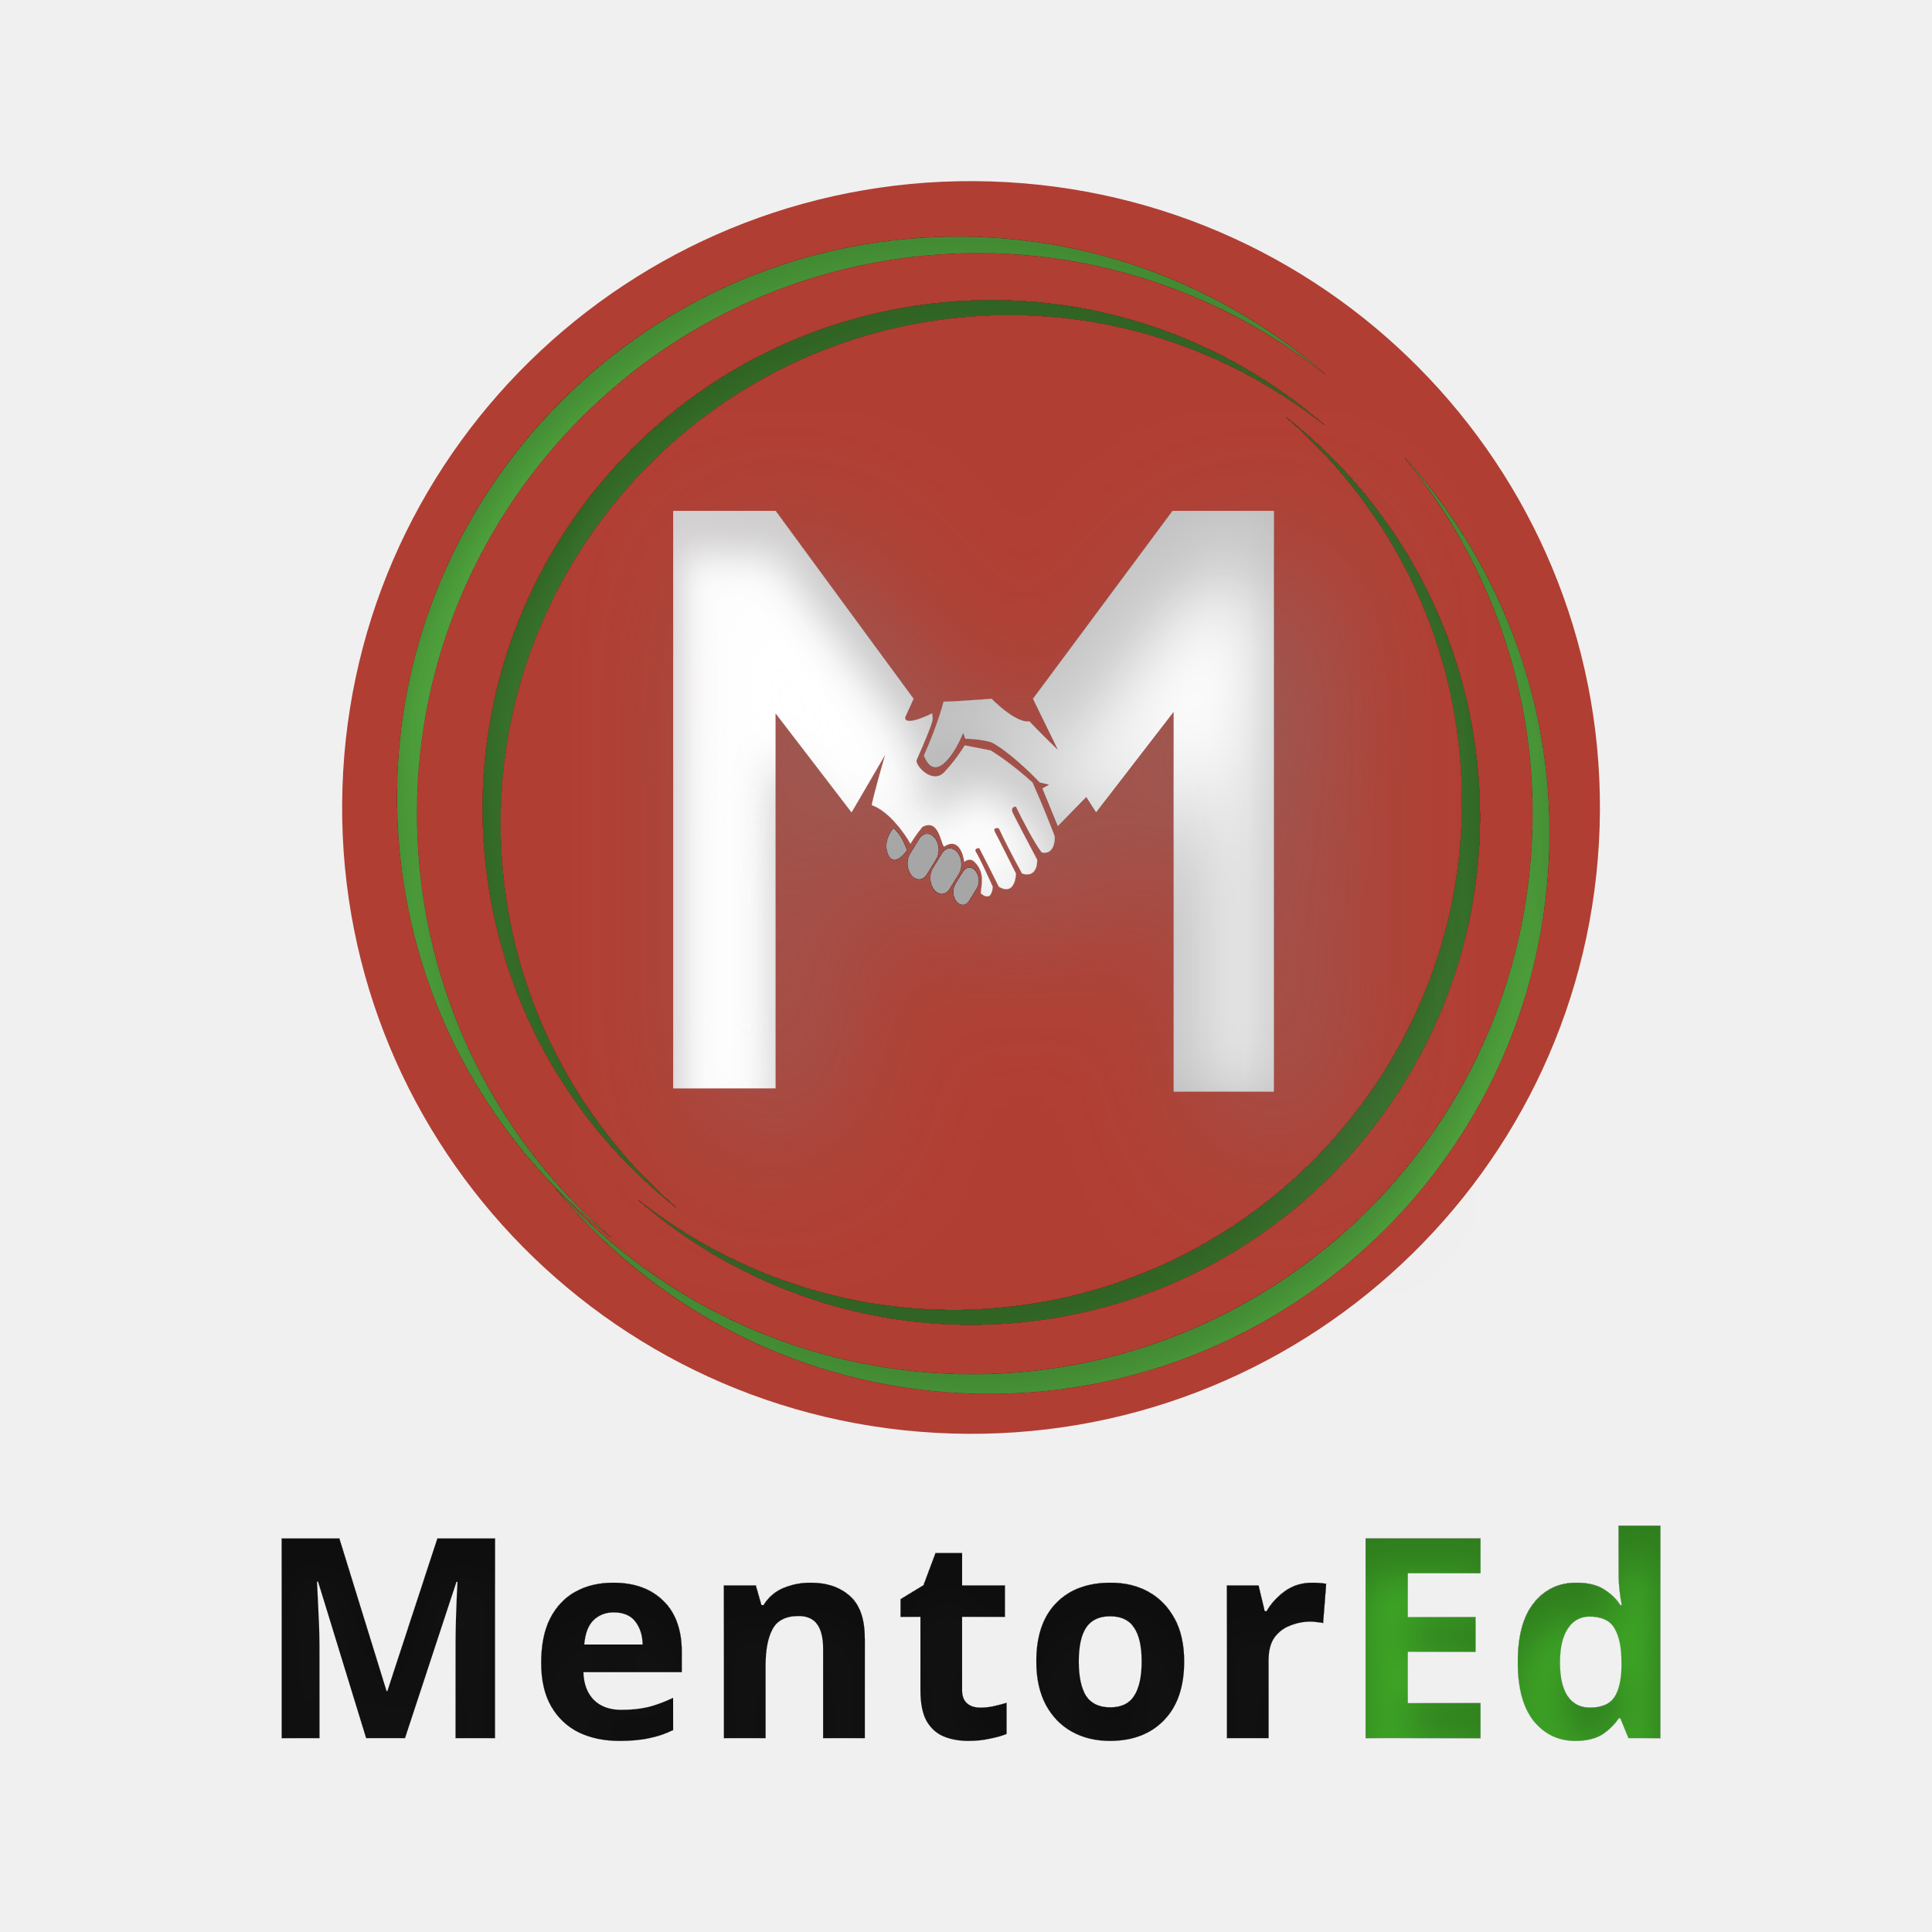
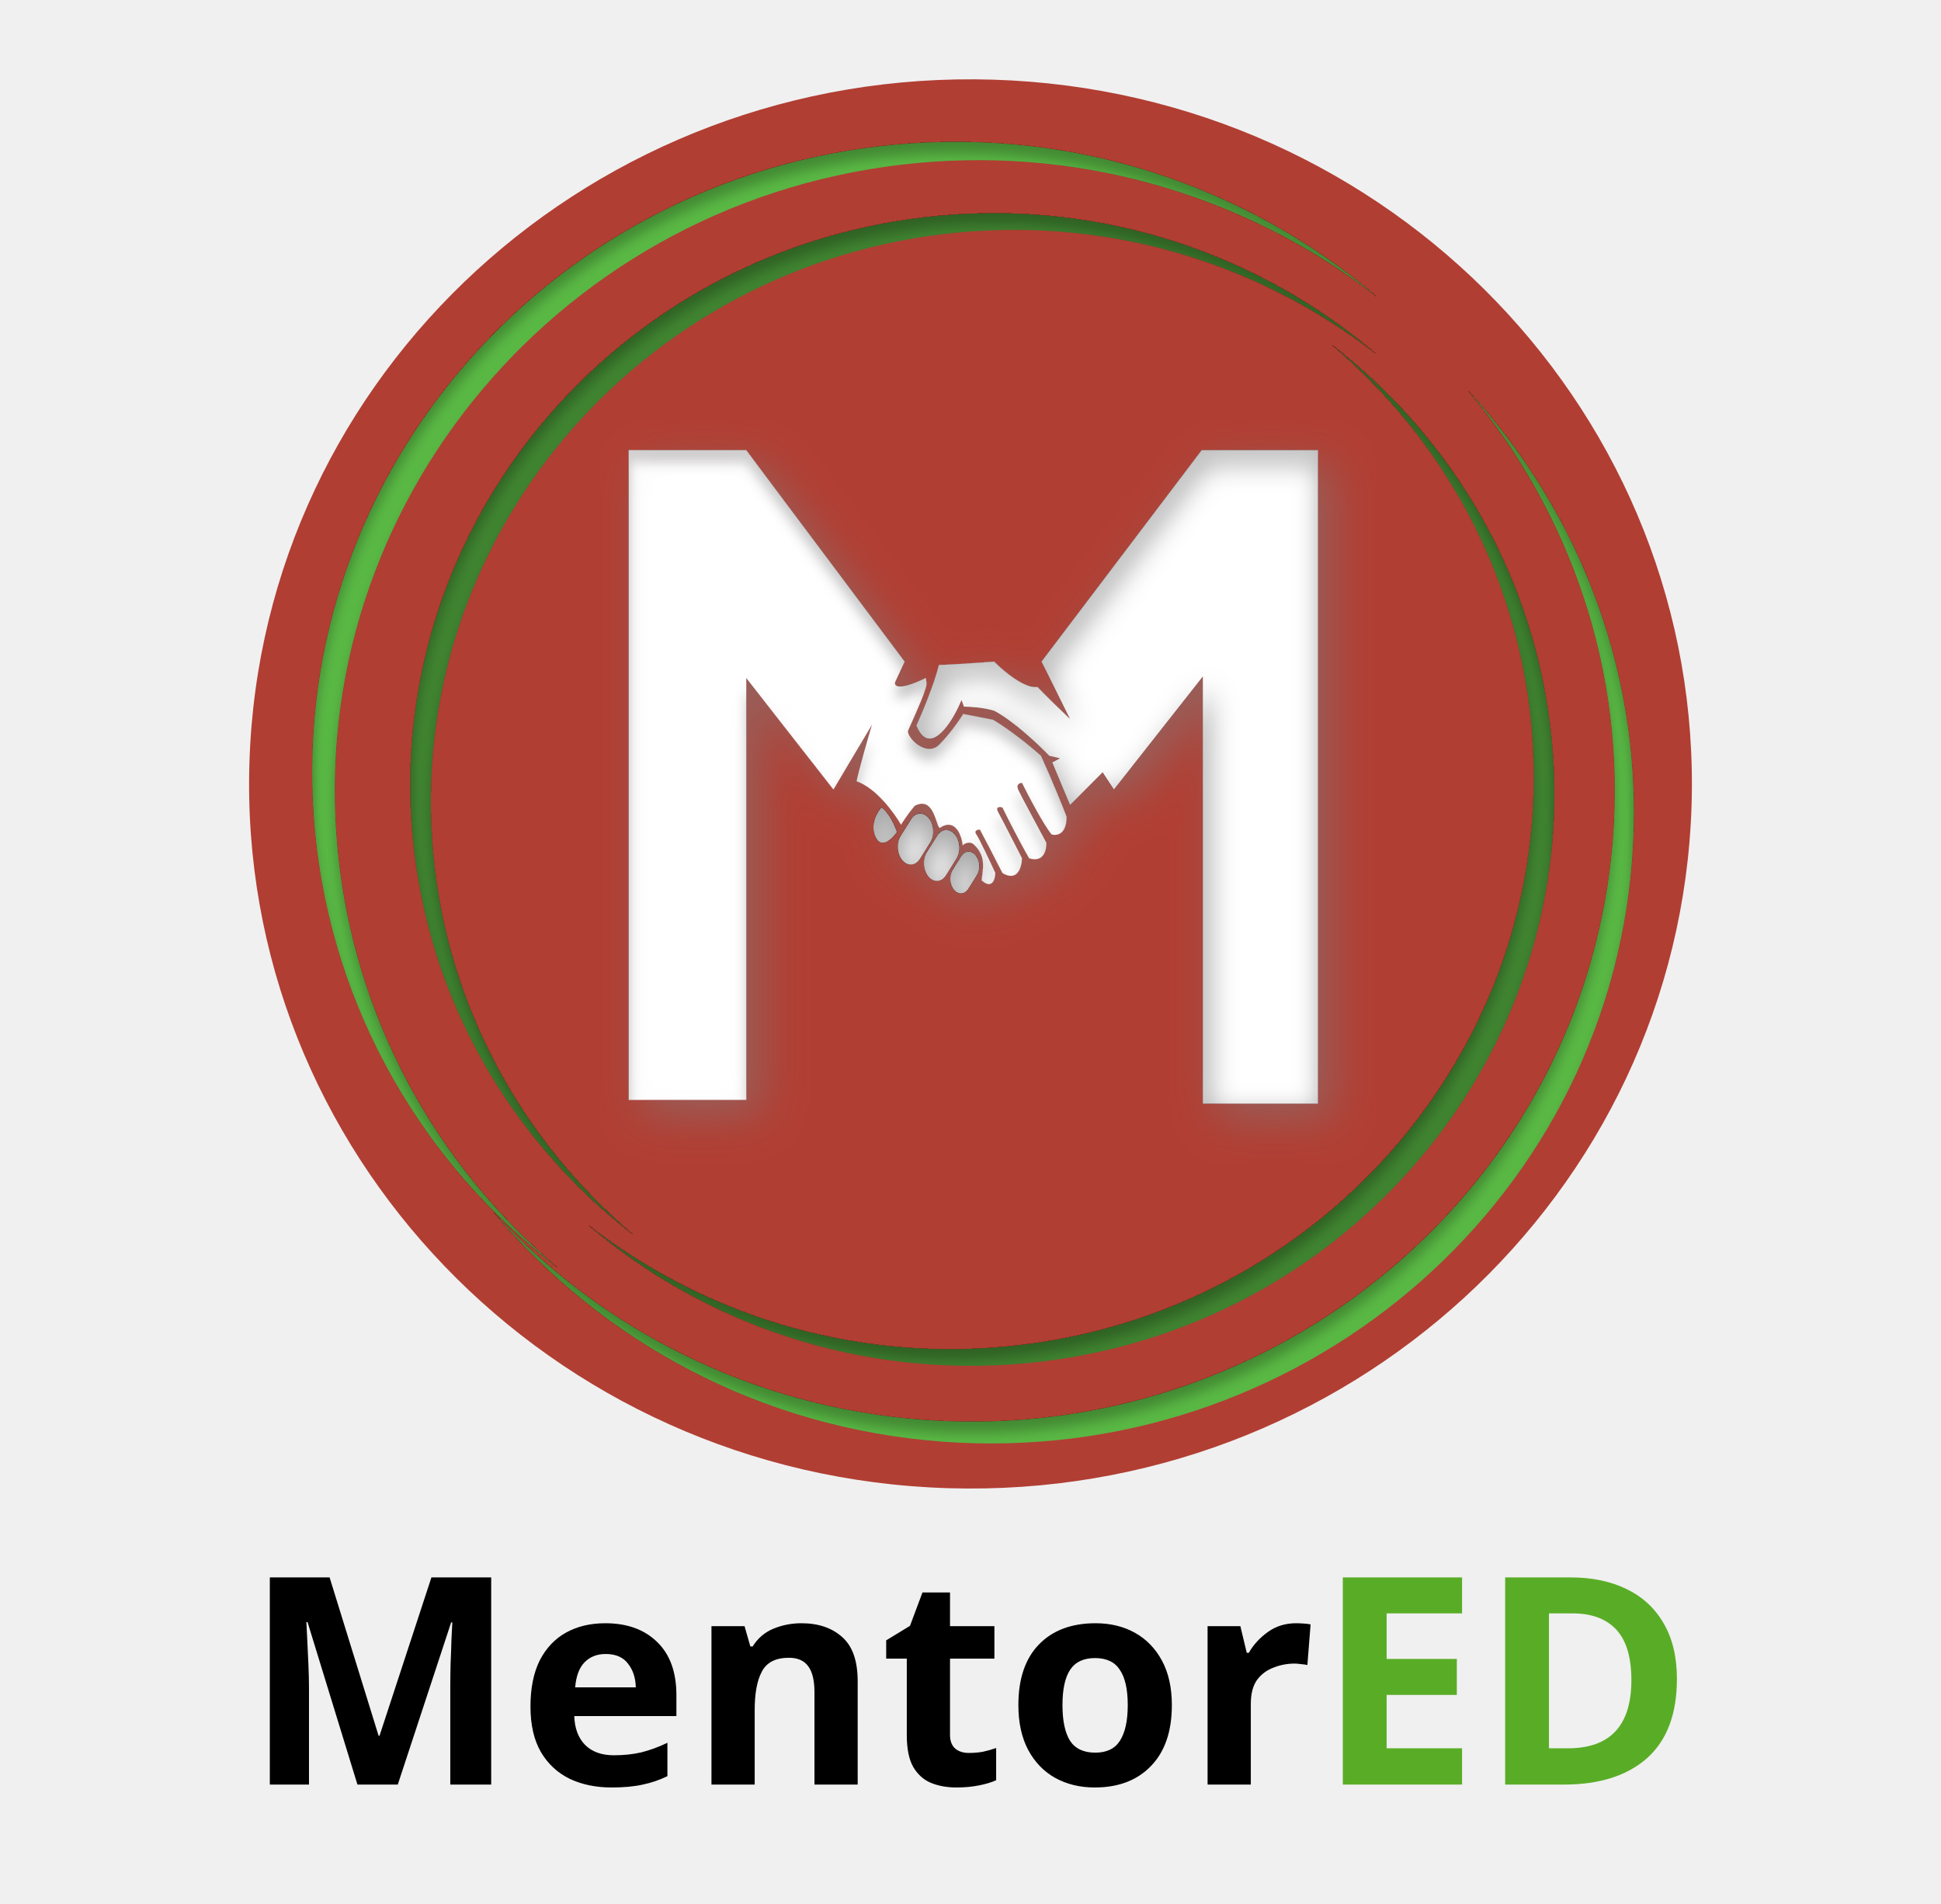
- <svg xmlns="http://www.w3.org/2000/svg" width="192" height="192" viewBox="0 0 192 192" fill="none">
-   <path d="M98.452 18.031C132.956 19.106 160.046 47.834 158.969 82.192C157.89 116.553 129.049 143.536 94.545 142.461C60.047 141.385 32.952 112.66 34.031 78.3C35.108 43.943 63.954 16.956 98.452 18.031Z" fill="#B13E33" />
-   <g filter="url(#filter0_i_643_808)">
-     <path d="M139.642 45.541C148.428 56.242 153.285 70.197 152.161 85.059C149.845 115.7 123.035 138.741 92.395 136.424C77.532 135.299 64.467 128.4 55.207 118.106C64.53 129.466 78.278 137.158 94.055 138.35C124.693 140.668 151.498 117.629 153.815 86.989C155.011 71.214 149.47 56.468 139.642 45.541Z" fill="#59B844" />
+ <svg xmlns="http://www.w3.org/2000/svg" width="669" height="656" viewBox="0 0 669 656" fill="none">
+   <path d="M342.266 27.454C479.533 31.648 587.306 143.716 583.022 277.745C578.728 411.79 463.99 517.05 326.723 512.857C189.48 508.659 81.685 396.601 85.979 262.566C90.263 128.538 205.023 23.261 342.266 27.454Z" fill="#B13E33" />
+   <g filter="url(#filter0_i_1917_1907)">
+     <path d="M506.134 134.769C541.085 176.517 560.408 230.953 555.938 288.931C546.722 408.46 440.064 498.344 318.171 489.307C259.039 484.919 207.061 458.005 170.223 417.85C207.313 462.164 262.007 492.171 324.774 496.82C446.662 505.862 553.301 415.987 562.517 296.458C567.277 234.92 545.233 177.396 506.134 134.769Z" fill="#59B844" />
  </g>
-   <g filter="url(#filter1_i_643_808)">
-     <path d="M131.655 37.166C120.789 28.584 106.745 23.988 91.906 25.393C61.316 28.286 38.783 55.525 41.676 86.115C43.08 100.956 50.222 113.888 60.69 122.952C49.156 113.845 41.207 100.241 39.716 84.491C36.823 53.901 59.352 26.667 89.946 23.774C105.695 22.283 120.547 27.544 131.655 37.166Z" fill="#59B844" />
+   <g filter="url(#filter1_i_1917_1907)">
+     <path d="M474.356 102.098C431.128 68.621 375.258 50.694 316.225 56.173C194.527 67.458 104.883 173.717 116.392 293.049C121.979 350.945 150.39 401.395 192.036 436.751C146.152 401.226 114.526 348.158 108.594 286.716C97.086 167.382 186.711 61.144 308.427 49.859C371.082 44.043 430.167 64.565 474.356 102.098Z" fill="#59B844" />
  </g>
-   <g filter="url(#filter2_i_643_808)">
-     <path d="M131.575 42.204C121.721 34.42 108.983 30.252 95.525 31.526C67.78 34.15 47.343 58.854 49.967 86.599C51.241 100.06 57.718 111.789 67.211 120.009C56.752 111.75 49.542 99.412 48.189 85.127C45.566 57.382 65.999 32.682 93.748 30.058C108.031 28.706 121.502 33.477 131.575 42.204Z" fill="#3F8330" />
+   <g filter="url(#filter2_i_1917_1907)">
+     <path d="M474.039 121.752C434.837 91.389 384.161 75.13 330.62 80.099C220.243 90.334 138.938 186.707 149.376 294.939C154.443 347.449 180.212 393.206 217.98 425.272C176.368 393.055 147.684 344.923 142.304 289.197C131.866 180.965 213.155 84.608 323.551 74.372C380.372 69.097 433.965 87.709 474.039 121.752Z" fill="#3F8330" />
  </g>
-   <g filter="url(#filter3_i_643_808)">
-     <path d="M63.466 119.281C73.32 127.064 86.058 131.232 99.516 129.958C127.261 127.334 147.698 102.63 145.074 74.885C143.8 61.425 137.324 49.695 127.83 41.475C138.29 49.734 145.5 62.072 146.852 76.357C149.476 104.102 129.043 128.802 101.295 131.426C87.01 132.779 73.541 128.007 63.466 119.281Z" fill="#3F8330" />
+   <g filter="url(#filter3_i_1917_1907)">
+     <path d="M203.081 422.43C242.282 452.794 292.958 469.051 346.5 464.082C456.876 453.846 538.182 357.474 527.743 249.242C522.676 196.732 496.908 150.975 459.139 118.907C500.754 151.128 529.437 199.258 534.818 254.984C545.256 363.216 463.964 459.575 353.574 469.81C296.747 475.086 243.159 456.472 203.081 422.43Z" fill="#3F8330" />
  </g>
-   <g filter="url(#filter4_d_643_808)">
-     <g filter="url(#filter5_ii_643_808)">
-       <path d="M93.77 69.733C93.319 71.527 92.281 74.051 91.818 75.088C92.887 77.809 94.696 75.113 95.466 73.424L95.723 72.844L95.928 73.424C96.424 73.424 97.644 73.496 98.549 73.786C100.192 74.654 102.418 76.802 103.326 77.766L104.251 77.983L103.583 78.345L105.124 82.109L107.95 79.213L108.926 80.733L116.632 70.746V108.492H126.599V50.77H116.53L102.659 69.443L105.124 74.51C104.473 73.882 102.998 72.44 102.299 71.687C101.189 71.86 99.336 70.264 98.549 69.443C97.298 69.54 94.592 69.733 93.77 69.733Z" fill="white" />
+   <g filter="url(#filter4_d_1917_1907)">
+     <g filter="url(#filter5_ii_1917_1907)">
+       <path d="M323.64 229.142C321.843 236.143 317.714 245.99 315.875 250.034C320.126 260.65 327.321 250.131 330.387 243.542L331.409 241.281L332.226 243.542C334.2 243.542 339.053 243.825 342.65 244.955C349.188 248.341 358.044 256.719 361.656 260.481L365.338 261.327L362.678 262.741L368.81 277.424L380.051 266.127L383.933 272.057L414.591 233.095V380.344H454.245V155.17H414.185L359.001 228.012L368.81 247.779C366.22 245.331 360.35 239.703 357.568 236.765C353.154 237.442 345.781 231.215 342.65 228.012C337.676 228.392 326.911 229.142 323.64 229.142Z" fill="white" />
    </g>
-     <g filter="url(#filter6_ii_643_808)">
-       <path d="M92.641 70.89C90.256 72.049 89.867 71.614 89.969 71.253L90.791 69.443L77.073 50.77H66.902V108.157H77.073V70.89L84.626 80.733L87.965 75.015C87.605 76.246 86.835 78.968 86.629 80.01C88.315 80.589 89.901 82.808 90.482 83.845C90.637 83.58 91.089 82.876 91.665 82.181C93.308 81.313 93.463 83.774 93.822 84.135C95.178 83.208 95.723 84.763 95.825 85.655C96.014 85.486 96.483 85.25 96.853 85.655C97.932 86.741 97.521 87.899 97.47 88.767C98.374 89.577 98.634 88.671 98.651 88.116C98.206 87.127 97.254 85.062 97.007 84.714C96.761 84.367 97.109 84.28 97.316 84.28C97.692 85.004 98.61 86.785 99.268 88.116C100.583 88.926 100.946 87.585 100.963 86.813C100.398 85.68 99.196 83.281 98.908 82.76C98.62 82.24 99.028 82.254 99.268 82.326C99.644 83.121 100.634 85.134 101.58 86.813C102.853 87.219 103.103 86.066 103.069 85.438C102.368 84.112 100.902 81.327 100.655 80.806C100.408 80.285 100.757 80.155 100.963 80.155C101.512 81.288 102.792 83.788 103.531 84.714C104.642 84.945 104.851 83.749 104.816 83.121C104.491 82.254 103.594 79.966 102.607 77.766C100.757 76.087 99.062 74.944 98.445 74.581L95.877 74.075C95.586 74.558 94.767 75.768 93.822 76.752C92.641 77.983 90.894 76.029 91.099 75.522C93.103 70.963 92.641 71.614 92.641 70.89Z" fill="white" />
+     <g filter="url(#filter6_ii_1917_1907)">
+       <path d="M319.147 233.658C309.66 238.179 308.111 236.481 308.517 235.072L311.788 228.012L257.216 155.17H216.749V379.035H257.216V233.658L287.262 272.057L300.547 249.751C299.114 254.551 296.049 265.171 295.232 269.234C301.937 271.494 308.246 280.151 310.561 284.196C311.177 283.162 312.973 280.417 315.264 277.703C321.802 274.317 322.418 283.917 323.846 285.326C329.24 281.712 331.41 287.774 331.816 291.256C332.567 290.597 334.434 289.678 335.903 291.256C340.196 295.493 338.563 300.009 338.358 303.395C341.956 306.557 342.992 303.02 343.057 300.856C341.288 296.999 337.499 288.941 336.519 287.587C335.54 286.232 336.925 285.894 337.747 285.894C339.245 288.717 342.894 295.663 345.511 300.856C350.742 304.018 352.189 298.783 352.254 295.772C350.01 291.352 345.227 281.995 344.079 279.964C342.936 277.932 344.559 277.987 345.511 278.271C347.009 281.373 350.948 289.225 354.709 295.772C359.776 297.356 360.77 292.858 360.635 290.41C357.844 285.235 352.012 274.372 351.032 272.341C350.047 270.309 351.438 269.801 352.254 269.801C354.438 274.221 359.534 283.972 362.473 287.587C366.892 288.488 367.723 283.821 367.583 281.373C366.29 277.987 362.721 269.064 358.796 260.481C351.438 253.933 344.695 249.472 342.24 248.058L332.021 246.081C330.864 247.966 327.607 252.688 323.846 256.527C319.147 261.327 312.199 253.704 313.015 251.727C320.985 233.942 319.147 236.481 319.147 233.658Z" fill="white" />
    </g>
-     <g filter="url(#filter7_i_643_808)">
-       <path d="M88.274 84.931C87.78 83.831 88.41 82.736 88.787 82.326C89.444 82.79 89.951 83.966 90.122 84.498C89.712 85.1 88.766 86.032 88.274 84.931Z" fill="white" />
+     <g filter="url(#filter7_i_1917_1907)">
+       <path d="M301.774 288.434C299.81 284.142 302.316 279.868 303.818 278.271C306.431 280.078 308.447 284.668 309.129 286.74C307.495 289.092 303.734 292.725 301.774 288.434Z" fill="white" />
    </g>
-     <g filter="url(#filter8_i_643_808)">
-       <path d="M93.021 85.394C93.399 84.777 93.334 83.825 92.875 83.266C92.417 82.707 91.738 82.753 91.36 83.369L90.448 84.853C90.07 85.469 90.135 86.422 90.594 86.981C91.053 87.54 91.731 87.494 92.11 86.877L93.021 85.394Z" fill="white" />
+     <g filter="url(#filter8_i_1917_1907)">
+       <path d="M320.659 290.236C322.165 287.832 321.906 284.115 320.081 281.935C318.256 279.754 315.556 279.935 314.051 282.339L310.426 288.127C308.921 290.531 309.18 294.248 311.005 296.429C312.83 298.609 315.529 298.428 317.035 296.024L320.659 290.236Z" fill="white" />
    </g>
-     <g filter="url(#filter9_i_643_808)">
-       <path d="M95.282 86.841C95.661 86.225 95.596 85.272 95.137 84.713C94.678 84.154 93.999 84.201 93.621 84.817L92.71 86.3C92.332 86.917 92.397 87.87 92.855 88.428C93.314 88.987 93.993 88.941 94.371 88.325L95.282 86.841Z" fill="white" />
+     <g filter="url(#filter9_i_1917_1907)">
+       <path d="M329.655 295.882C331.161 293.479 330.902 289.762 329.077 287.581C327.252 285.401 324.552 285.582 323.047 287.985L319.422 293.774C317.917 296.178 318.176 299.894 320.001 302.075C321.826 304.256 324.525 304.075 326.031 301.671L329.655 295.882Z" fill="white" />
    </g>
-     <g filter="url(#filter10_i_643_808)">
-       <path d="M97.055 88.293C97.364 87.79 97.311 87.011 96.936 86.555C96.562 86.098 96.007 86.136 95.698 86.639L94.953 87.854C94.643 88.357 94.697 89.135 95.071 89.592C95.446 90.049 96 90.011 96.309 89.507L97.055 88.293Z" fill="white" />
+     <g filter="url(#filter10_i_1917_1907)">
+       <path d="M336.71 301.547C337.939 299.583 337.728 296.547 336.237 294.766C334.746 292.984 332.541 293.132 331.311 295.096L328.344 299.834C327.114 301.797 327.326 304.834 328.817 306.615C330.308 308.397 332.513 308.249 333.743 306.285L336.71 301.547Z" fill="white" />
    </g>
  </g>
-   <g filter="url(#filter11_i_643_808)">
-     <path d="M36.388 172.732L31.61 157.179H31.499C31.518 157.549 31.546 158.104 31.583 158.845C31.62 159.586 31.657 160.382 31.694 161.234C31.731 162.067 31.749 162.826 31.749 163.511V172.732H28V152.902H33.721L38.415 168.066H38.498L43.47 152.902H49.191V172.732H45.275V163.345C45.275 162.715 45.284 161.992 45.303 161.178C45.34 160.364 45.367 159.595 45.386 158.873C45.423 158.132 45.451 157.577 45.469 157.207H45.358L40.248 172.732H36.388ZM60.949 157.29C63.041 157.29 64.699 157.892 65.921 159.095C67.143 160.281 67.754 161.975 67.754 164.178V166.177H57.978C58.014 167.344 58.356 168.26 59.005 168.927C59.672 169.593 60.588 169.927 61.755 169.927C62.736 169.927 63.624 169.835 64.421 169.649C65.216 169.446 66.041 169.14 66.893 168.733V171.926C66.152 172.296 65.365 172.565 64.532 172.732C63.717 172.917 62.727 173.01 61.56 173.01C60.042 173.01 58.7 172.732 57.533 172.176C56.367 171.602 55.45 170.741 54.784 169.593C54.117 168.446 53.784 167.002 53.784 165.261C53.784 163.483 54.079 162.011 54.673 160.845C55.284 159.66 56.126 158.771 57.2 158.179C58.273 157.587 59.523 157.29 60.949 157.29ZM60.977 160.234C60.181 160.234 59.514 160.493 58.977 161.012C58.459 161.53 58.153 162.336 58.061 163.428H63.866C63.847 162.503 63.605 161.743 63.143 161.15C62.68 160.539 61.958 160.234 60.977 160.234ZM80.552 157.29C82.181 157.29 83.486 157.734 84.468 158.623C85.449 159.493 85.94 160.901 85.94 162.845V172.732H81.802V163.872C81.802 162.78 81.608 161.965 81.219 161.428C80.83 160.873 80.209 160.595 79.358 160.595C78.098 160.595 77.237 161.031 76.775 161.9C76.312 162.752 76.081 163.983 76.081 165.594V172.732H71.942V157.568H75.109L75.664 159.512H75.886C76.367 158.734 77.025 158.17 77.858 157.818C78.709 157.465 79.608 157.29 80.552 157.29ZM97.417 169.705C97.879 169.705 98.323 169.658 98.75 169.566C99.175 169.474 99.601 169.362 100.027 169.232V172.315C99.583 172.501 99.028 172.657 98.361 172.787C97.712 172.935 97 173.01 96.222 173.01C95.315 173.01 94.501 172.862 93.778 172.565C93.074 172.269 92.51 171.76 92.084 171.038C91.677 170.297 91.473 169.279 91.473 167.983V160.678H89.501V158.929L91.779 157.54L92.973 154.346H95.612V157.568H99.861V160.678H95.612V167.983C95.612 168.557 95.778 168.991 96.111 169.288C96.445 169.566 96.879 169.705 97.417 169.705ZM117.68 165.122C117.68 167.641 117.013 169.585 115.68 170.954C114.365 172.324 112.569 173.01 110.292 173.01C108.884 173.01 107.626 172.704 106.515 172.093C105.422 171.482 104.561 170.593 103.932 169.427C103.302 168.241 102.988 166.807 102.988 165.122C102.988 162.603 103.644 160.669 104.96 159.317C106.274 157.965 108.079 157.29 110.375 157.29C111.801 157.29 113.059 157.595 114.153 158.207C115.245 158.818 116.105 159.706 116.735 160.873C117.364 162.02 117.68 163.437 117.68 165.122ZM107.209 165.122C107.209 166.622 107.449 167.76 107.931 168.538C108.431 169.297 109.237 169.677 110.348 169.677C111.44 169.677 112.226 169.297 112.708 168.538C113.208 167.76 113.458 166.622 113.458 165.122C113.458 163.622 113.208 162.503 112.708 161.761C112.226 161.003 111.431 160.623 110.32 160.623C109.227 160.623 108.431 161.003 107.931 161.761C107.449 162.503 107.209 163.622 107.209 165.122ZM130.404 157.29C130.607 157.29 130.848 157.299 131.126 157.318C131.403 157.337 131.626 157.364 131.792 157.401L131.487 161.289C131.357 161.253 131.162 161.225 130.903 161.206C130.662 161.169 130.449 161.15 130.265 161.15C129.56 161.15 128.885 161.28 128.237 161.539C127.588 161.78 127.061 162.178 126.654 162.734C126.265 163.289 126.071 164.048 126.071 165.011V172.732H121.933V157.568H125.071L125.682 160.123H125.877C126.321 159.345 126.932 158.679 127.71 158.123C128.487 157.568 129.385 157.29 130.404 157.29Z" fill="#121212" />
-     <path d="M147.125 172.732H135.711V152.902H147.125V156.346H139.904V160.706H146.626V164.15H139.904V169.26H147.125V172.732ZM156.557 173.01C154.872 173.01 153.492 172.352 152.419 171.038C151.363 169.705 150.836 167.752 150.836 165.178C150.836 162.586 151.372 160.623 152.447 159.29C153.52 157.957 154.927 157.29 156.668 157.29C157.76 157.29 158.658 157.503 159.362 157.929C160.065 158.354 160.621 158.882 161.028 159.512H161.167C161.112 159.215 161.046 158.79 160.973 158.234C160.898 157.66 160.862 157.077 160.862 156.485V151.624H165V172.732H161.834L161.028 170.76H160.862C160.454 171.39 159.907 171.926 159.223 172.371C158.538 172.796 157.649 173.01 156.557 173.01ZM158.001 169.705C159.149 169.705 159.954 169.371 160.417 168.705C160.879 168.019 161.121 167.002 161.14 165.65V165.205C161.14 163.724 160.907 162.595 160.445 161.817C160.001 161.039 159.168 160.651 157.946 160.651C157.038 160.651 156.325 161.048 155.807 161.845C155.288 162.622 155.029 163.752 155.029 165.233C155.029 166.714 155.288 167.835 155.807 168.594C156.325 169.335 157.057 169.705 158.001 169.705Z" fill="#3FA927" />
-   </g>
+   <path d="M123.2 615L106 559H105.6C105.667 560.333 105.767 562.333 105.9 565C106.033 567.667 106.167 570.533 106.3 573.6C106.433 576.667 106.5 579.4 106.5 581.8V615H93V543.6H113.6L130.5 598.2H130.8L148.7 543.6H169.3V615H155.2V581.2C155.2 578.933 155.233 576.333 155.3 573.4C155.433 570.467 155.533 567.7 155.6 565.1C155.733 562.433 155.833 560.433 155.9 559.1H155.5L137.1 615H123.2ZM208.636 559.4C216.169 559.4 222.136 561.567 226.536 565.9C230.936 570.167 233.136 576.267 233.136 584.2V591.4H197.936C198.069 595.6 199.303 598.9 201.636 601.3C204.036 603.7 207.336 604.9 211.536 604.9C215.003 604.9 218.169 604.567 221.036 603.9C223.969 603.167 226.969 602.067 230.036 600.6V612.1C227.303 613.433 224.469 614.4 221.536 615C218.603 615.667 215.036 616 210.836 616C205.369 616 200.536 615 196.336 613C192.136 610.933 188.836 607.867 186.436 603.8C184.036 599.667 182.836 594.433 182.836 588.1C182.836 581.767 183.903 576.467 186.036 572.2C188.236 567.933 191.269 564.733 195.136 562.6C199.003 560.467 203.503 559.4 208.636 559.4ZM208.736 570C205.803 570 203.403 570.933 201.536 572.8C199.669 574.667 198.569 577.567 198.236 581.5H219.136C219.069 578.233 218.169 575.5 216.436 573.3C214.769 571.1 212.203 570 208.736 570ZM276.218 559.4C282.085 559.4 286.785 561 290.318 564.2C293.851 567.333 295.618 572.4 295.618 579.4V615H280.718V583.1C280.718 579.167 280.018 576.233 278.618 574.3C277.218 572.3 274.985 571.3 271.918 571.3C267.385 571.3 264.285 572.867 262.618 576C260.951 579.067 260.118 583.5 260.118 589.3V615H245.218V560.4H256.618L258.618 567.4H259.418C261.151 564.6 263.518 562.567 266.518 561.3C269.585 560.033 272.818 559.4 276.218 559.4ZM333.941 604.1C335.607 604.1 337.207 603.967 338.741 603.7C340.274 603.367 341.807 602.933 343.341 602.4V613.5C341.741 614.233 339.741 614.833 337.341 615.3C335.007 615.767 332.441 616 329.641 616C326.374 616 323.441 615.467 320.841 614.4C318.307 613.333 316.274 611.5 314.741 608.9C313.274 606.3 312.541 602.633 312.541 597.9V571.6H305.441V565.3L313.641 560.3L317.941 548.8H327.441V560.4H342.741V571.6H327.441V597.9C327.441 599.967 328.041 601.533 329.241 602.6C330.441 603.6 332.007 604.1 333.941 604.1ZM403.9 587.6C403.9 596.667 401.5 603.667 396.7 608.6C391.967 613.533 385.5 616 377.3 616C372.233 616 367.7 614.9 363.7 612.7C359.767 610.5 356.667 607.3 354.4 603.1C352.133 598.833 351 593.667 351 587.6C351 578.533 353.367 571.567 358.1 566.7C362.833 561.833 369.333 559.4 377.6 559.4C382.733 559.4 387.267 560.5 391.2 562.7C395.133 564.9 398.233 568.1 400.5 572.3C402.767 576.5 403.9 581.6 403.9 587.6ZM366.2 587.6C366.2 593 367.067 597.1 368.8 599.9C370.6 602.633 373.5 604 377.5 604C381.433 604 384.267 602.633 386 599.9C387.8 597.1 388.7 593 388.7 587.6C388.7 582.2 387.8 578.167 386 575.5C384.267 572.767 381.4 571.4 377.4 571.4C373.467 571.4 370.6 572.767 368.8 575.5C367.067 578.167 366.2 582.2 366.2 587.6ZM446.714 559.4C447.447 559.4 448.314 559.433 449.314 559.5C450.314 559.567 451.114 559.667 451.714 559.8L450.614 573.8C450.081 573.667 449.381 573.567 448.514 573.5C447.647 573.367 446.881 573.3 446.214 573.3C443.681 573.3 441.247 573.767 438.914 574.7C436.581 575.567 434.681 577 433.214 579C431.814 581 431.114 583.733 431.114 587.2V615H416.214V560.4H427.514L429.714 569.6H430.414C432.014 566.8 434.214 564.4 437.014 562.4C439.814 560.4 443.047 559.4 446.714 559.4Z" fill="black" />
+   <path d="M503.924 615H462.824V543.6H503.924V556H477.924V571.7H502.124V584.1H477.924V602.5H503.924V615ZM577.981 578.6C577.981 590.667 574.548 599.767 567.681 605.9C560.815 611.967 551.248 615 538.981 615H518.781V543.6H541.181C548.648 543.6 555.115 544.933 560.581 547.6C566.115 550.267 570.381 554.2 573.381 559.4C576.448 564.6 577.981 571 577.981 578.6ZM562.281 579C562.281 571.133 560.548 565.333 557.081 561.6C553.615 557.867 548.581 556 541.981 556H533.881V602.5H540.381C554.981 602.5 562.281 594.667 562.281 579Z" fill="#59AD26" />
  <defs>
-     <filter id="filter0_i_643_808" x="55.207" y="45.541" width="98.769" height="96.97" filterUnits="userSpaceOnUse" color-interpolation-filters="sRGB">
+     <filter id="filter0_i_1917_1907" x="170.223" y="134.769" width="392.935" height="366.678" filterUnits="userSpaceOnUse" color-interpolation-filters="sRGB">
      <feFlood flood-opacity="0" result="BackgroundImageFix" />
      <feBlend mode="normal" in="SourceGraphic" in2="BackgroundImageFix" result="shape" />
      <feColorMatrix in="SourceAlpha" type="matrix" values="0 0 0 0 0 0 0 0 0 0 0 0 0 0 0 0 0 0 127 0" result="hardAlpha" />
      <feOffset dy="4" />
      <feGaussianBlur stdDeviation="2" />
      <feComposite in2="hardAlpha" operator="arithmetic" k2="-1" k3="1" />
      <feColorMatrix type="matrix" values="0 0 0 0 0 0 0 0 0 0 0 0 0 0 0 0 0 0 0.25 0" />
-       <feBlend mode="normal" in2="shape" result="effect1_innerShadow_643_808" />
+       <feBlend mode="normal" in2="shape" result="effect1_innerShadow_1917_1907" />
    </filter>
-     <filter id="filter1_i_643_808" x="39.466" y="23.524" width="92.189" height="103.427" filterUnits="userSpaceOnUse" color-interpolation-filters="sRGB">
+     <filter id="filter1_i_1917_1907" x="107.599" y="48.883" width="366.758" height="391.868" filterUnits="userSpaceOnUse" color-interpolation-filters="sRGB">
      <feFlood flood-opacity="0" result="BackgroundImageFix" />
      <feBlend mode="normal" in="SourceGraphic" in2="BackgroundImageFix" result="shape" />
      <feColorMatrix in="SourceAlpha" type="matrix" values="0 0 0 0 0 0 0 0 0 0 0 0 0 0 0 0 0 0 127 0" result="hardAlpha" />
      <feOffset dy="4" />
      <feGaussianBlur stdDeviation="2" />
      <feComposite in2="hardAlpha" operator="arithmetic" k2="-1" k3="1" />
      <feColorMatrix type="matrix" values="0 0 0 0 0 0 0 0 0 0 0 0 0 0 0 0 0 0 0.25 0" />
-       <feBlend mode="normal" in2="shape" result="effect1_innerShadow_643_808" />
+       <feBlend mode="normal" in2="shape" result="effect1_innerShadow_1917_1907" />
    </filter>
-     <filter id="filter2_i_643_808" x="47.962" y="29.831" width="83.613" height="94.178" filterUnits="userSpaceOnUse" color-interpolation-filters="sRGB">
+     <filter id="filter2_i_1917_1907" x="141.401" y="73.487" width="332.638" height="355.785" filterUnits="userSpaceOnUse" color-interpolation-filters="sRGB">
      <feFlood flood-opacity="0" result="BackgroundImageFix" />
      <feBlend mode="normal" in="SourceGraphic" in2="BackgroundImageFix" result="shape" />
      <feColorMatrix in="SourceAlpha" type="matrix" values="0 0 0 0 0 0 0 0 0 0 0 0 0 0 0 0 0 0 127 0" result="hardAlpha" />
      <feOffset dy="4" />
      <feGaussianBlur stdDeviation="2" />
      <feComposite in2="hardAlpha" operator="arithmetic" k2="-1" k3="1" />
      <feColorMatrix type="matrix" values="0 0 0 0 0 0 0 0 0 0 0 0 0 0 0 0 0 0 0.25 0" />
-       <feBlend mode="normal" in2="shape" result="effect1_innerShadow_643_808" />
+       <feBlend mode="normal" in2="shape" result="effect1_innerShadow_1917_1907" />
    </filter>
-     <filter id="filter3_i_643_808" x="63.466" y="41.475" width="83.613" height="94.179" filterUnits="userSpaceOnUse" color-interpolation-filters="sRGB">
+     <filter id="filter3_i_1917_1907" x="203.081" y="118.907" width="332.64" height="355.788" filterUnits="userSpaceOnUse" color-interpolation-filters="sRGB">
      <feFlood flood-opacity="0" result="BackgroundImageFix" />
      <feBlend mode="normal" in="SourceGraphic" in2="BackgroundImageFix" result="shape" />
      <feColorMatrix in="SourceAlpha" type="matrix" values="0 0 0 0 0 0 0 0 0 0 0 0 0 0 0 0 0 0 127 0" result="hardAlpha" />
      <feOffset dy="4" />
      <feGaussianBlur stdDeviation="2" />
      <feComposite in2="hardAlpha" operator="arithmetic" k2="-1" k3="1" />
      <feColorMatrix type="matrix" values="0 0 0 0 0 0 0 0 0 0 0 0 0 0 0 0 0 0 0.25 0" />
-       <feBlend mode="normal" in2="shape" result="effect1_innerShadow_643_808" />
+       <feBlend mode="normal" in2="shape" result="effect1_innerShadow_1917_1907" />
    </filter>
-     <filter id="filter4_d_643_808" x="56.902" y="40.77" width="89.698" height="87.722" filterUnits="userSpaceOnUse" color-interpolation-filters="sRGB">
+     <filter id="filter4_d_1917_1907" x="206.749" y="145.17" width="267.495" height="255.174" filterUnits="userSpaceOnUse" color-interpolation-filters="sRGB">
      <feFlood flood-opacity="0" result="BackgroundImageFix" />
      <feColorMatrix in="SourceAlpha" type="matrix" values="0 0 0 0 0 0 0 0 0 0 0 0 0 0 0 0 0 0 127 0" result="hardAlpha" />
      <feOffset dx="5" dy="5" />
      <feGaussianBlur stdDeviation="7.5" />
      <feColorMatrix type="matrix" values="0 0 0 0 0.502 0 0 0 0 0.502 0 0 0 0 0.502 0 0 0 0.5 0" />
-       <feBlend mode="normal" in2="BackgroundImageFix" result="effect1_dropShadow_643_808" />
-       <feBlend mode="normal" in="SourceGraphic" in2="effect1_dropShadow_643_808" result="shape" />
+       <feBlend mode="normal" in2="BackgroundImageFix" result="effect1_dropShadow_1917_1907" />
+       <feBlend mode="normal" in="SourceGraphic" in2="effect1_dropShadow_1917_1907" result="shape" />
    </filter>
-     <filter id="filter5_ii_643_808" x="91.818" y="50.77" width="36.781" height="61.722" filterUnits="userSpaceOnUse" color-interpolation-filters="sRGB">
+     <filter id="filter5_ii_1917_1907" x="315.875" y="155.17" width="140.37" height="229.174" filterUnits="userSpaceOnUse" color-interpolation-filters="sRGB">
      <feFlood flood-opacity="0" result="BackgroundImageFix" />
      <feBlend mode="normal" in="SourceGraphic" in2="BackgroundImageFix" result="shape" />
      <feColorMatrix in="SourceAlpha" type="matrix" values="0 0 0 0 0 0 0 0 0 0 0 0 0 0 0 0 0 0 127 0" result="hardAlpha" />
      <feOffset dx="2" dy="4" />
      <feGaussianBlur stdDeviation="5" />
      <feComposite in2="hardAlpha" operator="arithmetic" k2="-1" k3="1" />
      <feColorMatrix type="matrix" values="0 0 0 0 0 0 0 0 0 0 0 0 0 0 0 0 0 0 0.35 0" />
-       <feBlend mode="normal" in2="shape" result="effect1_innerShadow_643_808" />
+       <feBlend mode="normal" in2="shape" result="effect1_innerShadow_1917_1907" />
      <feColorMatrix in="SourceAlpha" type="matrix" values="0 0 0 0 0 0 0 0 0 0 0 0 0 0 0 0 0 0 127 0" result="hardAlpha" />
      <feOffset dy="4" />
      <feGaussianBlur stdDeviation="2" />
      <feComposite in2="hardAlpha" operator="arithmetic" k2="-1" k3="1" />
      <feColorMatrix type="matrix" values="0 0 0 0 1 0 0 0 0 1 0 0 0 0 1 0 0 0 0.25 0" />
-       <feBlend mode="normal" in2="effect1_innerShadow_643_808" result="effect2_innerShadow_643_808" />
+       <feBlend mode="normal" in2="effect1_innerShadow_1917_1907" result="effect2_innerShadow_1917_1907" />
    </filter>
-     <filter id="filter6_ii_643_808" x="66.902" y="50.77" width="39.917" height="61.386" filterUnits="userSpaceOnUse" color-interpolation-filters="sRGB">
+     <filter id="filter6_ii_1917_1907" x="216.749" y="155.17" width="152.848" height="227.865" filterUnits="userSpaceOnUse" color-interpolation-filters="sRGB">
      <feFlood flood-opacity="0" result="BackgroundImageFix" />
      <feBlend mode="normal" in="SourceGraphic" in2="BackgroundImageFix" result="shape" />
      <feColorMatrix in="SourceAlpha" type="matrix" values="0 0 0 0 0 0 0 0 0 0 0 0 0 0 0 0 0 0 127 0" result="hardAlpha" />
      <feOffset dy="4" />
      <feGaussianBlur stdDeviation="2" />
      <feComposite in2="hardAlpha" operator="arithmetic" k2="-1" k3="1" />
      <feColorMatrix type="matrix" values="0 0 0 0 0 0 0 0 0 0 0 0 0 0 0 0 0 0 0.25 0" />
-       <feBlend mode="normal" in2="shape" result="effect1_innerShadow_643_808" />
+       <feBlend mode="normal" in2="shape" result="effect1_innerShadow_1917_1907" />
      <feColorMatrix in="SourceAlpha" type="matrix" values="0 0 0 0 0 0 0 0 0 0 0 0 0 0 0 0 0 0 127 0" result="hardAlpha" />
      <feOffset dx="2" dy="4" />
      <feGaussianBlur stdDeviation="5" />
      <feComposite in2="hardAlpha" operator="arithmetic" k2="-1" k3="1" />
      <feColorMatrix type="matrix" values="0 0 0 0 0.963 0 0 0 0 0.94 0 0 0 0 0.94 0 0 0 0.35 0" />
-       <feBlend mode="normal" in2="effect1_innerShadow_643_808" result="effect2_innerShadow_643_808" />
+       <feBlend mode="normal" in2="effect1_innerShadow_1917_1907" result="effect2_innerShadow_1917_1907" />
    </filter>
-     <filter id="filter7_i_643_808" x="88.092" y="82.326" width="2.03" height="7.115" filterUnits="userSpaceOnUse" color-interpolation-filters="sRGB">
+     <filter id="filter7_i_1917_1907" x="301.052" y="278.271" width="8.076" height="16.154" filterUnits="userSpaceOnUse" color-interpolation-filters="sRGB">
      <feFlood flood-opacity="0" result="BackgroundImageFix" />
      <feBlend mode="normal" in="SourceGraphic" in2="BackgroundImageFix" result="shape" />
      <feColorMatrix in="SourceAlpha" type="matrix" values="0 0 0 0 0 0 0 0 0 0 0 0 0 0 0 0 0 0 127 0" result="hardAlpha" />
      <feOffset dy="4" />
      <feGaussianBlur stdDeviation="5" />
      <feComposite in2="hardAlpha" operator="arithmetic" k2="-1" k3="1" />
      <feColorMatrix type="matrix" values="0 0 0 0 0 0 0 0 0 0 0 0 0 0 0 0 0 0 0.35 0" />
-       <feBlend mode="normal" in2="shape" result="effect1_innerShadow_643_808" />
+       <feBlend mode="normal" in2="shape" result="effect1_innerShadow_1917_1907" />
    </filter>
-     <filter id="filter8_i_643_808" x="90.202" y="82.875" width="3.065" height="8.497" filterUnits="userSpaceOnUse" color-interpolation-filters="sRGB">
+     <filter id="filter8_i_1917_1907" x="309.447" y="280.411" width="12.192" height="21.542" filterUnits="userSpaceOnUse" color-interpolation-filters="sRGB">
      <feFlood flood-opacity="0" result="BackgroundImageFix" />
      <feBlend mode="normal" in="SourceGraphic" in2="BackgroundImageFix" result="shape" />
      <feColorMatrix in="SourceAlpha" type="matrix" values="0 0 0 0 0 0 0 0 0 0 0 0 0 0 0 0 0 0 127 0" result="hardAlpha" />
      <feOffset dy="4" />
      <feGaussianBlur stdDeviation="5" />
      <feComposite in2="hardAlpha" operator="arithmetic" k2="-1" k3="1" />
      <feColorMatrix type="matrix" values="0 0 0 0 0 0 0 0 0 0 0 0 0 0 0 0 0 0 0.35 0" />
-       <feBlend mode="normal" in2="shape" result="effect1_innerShadow_643_808" />
+       <feBlend mode="normal" in2="shape" result="effect1_innerShadow_1917_1907" />
    </filter>
-     <filter id="filter9_i_643_808" x="92.464" y="84.323" width="3.065" height="8.497" filterUnits="userSpaceOnUse" color-interpolation-filters="sRGB">
+     <filter id="filter9_i_1917_1907" x="318.443" y="286.057" width="12.192" height="21.542" filterUnits="userSpaceOnUse" color-interpolation-filters="sRGB">
      <feFlood flood-opacity="0" result="BackgroundImageFix" />
      <feBlend mode="normal" in="SourceGraphic" in2="BackgroundImageFix" result="shape" />
      <feColorMatrix in="SourceAlpha" type="matrix" values="0 0 0 0 0 0 0 0 0 0 0 0 0 0 0 0 0 0 127 0" result="hardAlpha" />
      <feOffset dy="4" />
      <feGaussianBlur stdDeviation="5" />
      <feComposite in2="hardAlpha" operator="arithmetic" k2="-1" k3="1" />
      <feColorMatrix type="matrix" values="0 0 0 0 0 0 0 0 0 0 0 0 0 0 0 0 0 0 0.35 0" />
-       <feBlend mode="normal" in2="shape" result="effect1_innerShadow_643_808" />
+       <feBlend mode="normal" in2="shape" result="effect1_innerShadow_1917_1907" />
    </filter>
-     <filter id="filter10_i_643_808" x="94.751" y="86.236" width="2.505" height="7.676" filterUnits="userSpaceOnUse" color-interpolation-filters="sRGB">
+     <filter id="filter10_i_1917_1907" x="327.544" y="293.521" width="9.966" height="18.34" filterUnits="userSpaceOnUse" color-interpolation-filters="sRGB">
      <feFlood flood-opacity="0" result="BackgroundImageFix" />
      <feBlend mode="normal" in="SourceGraphic" in2="BackgroundImageFix" result="shape" />
      <feColorMatrix in="SourceAlpha" type="matrix" values="0 0 0 0 0 0 0 0 0 0 0 0 0 0 0 0 0 0 127 0" result="hardAlpha" />
      <feOffset dy="4" />
      <feGaussianBlur stdDeviation="5" />
      <feComposite in2="hardAlpha" operator="arithmetic" k2="-1" k3="1" />
      <feColorMatrix type="matrix" values="0 0 0 0 0 0 0 0 0 0 0 0 0 0 0 0 0 0 0.35 0" />
-       <feBlend mode="normal" in2="shape" result="effect1_innerShadow_643_808" />
-     </filter>
-     <filter id="filter11_i_643_808" x="28" y="151.624" width="137" height="25.385" filterUnits="userSpaceOnUse" color-interpolation-filters="sRGB">
-       <feFlood flood-opacity="0" result="BackgroundImageFix" />
-       <feBlend mode="normal" in="SourceGraphic" in2="BackgroundImageFix" result="shape" />
-       <feColorMatrix in="SourceAlpha" type="matrix" values="0 0 0 0 0 0 0 0 0 0 0 0 0 0 0 0 0 0 127 0" result="hardAlpha" />
-       <feOffset dy="4" />
-       <feGaussianBlur stdDeviation="2" />
-       <feComposite in2="hardAlpha" operator="arithmetic" k2="-1" k3="1" />
-       <feColorMatrix type="matrix" values="0 0 0 0 0 0 0 0 0 0 0 0 0 0 0 0 0 0 0.25 0" />
-       <feBlend mode="normal" in2="shape" result="effect1_innerShadow_643_808" />
+       <feBlend mode="normal" in2="shape" result="effect1_innerShadow_1917_1907" />
    </filter>
  </defs>
</svg>
